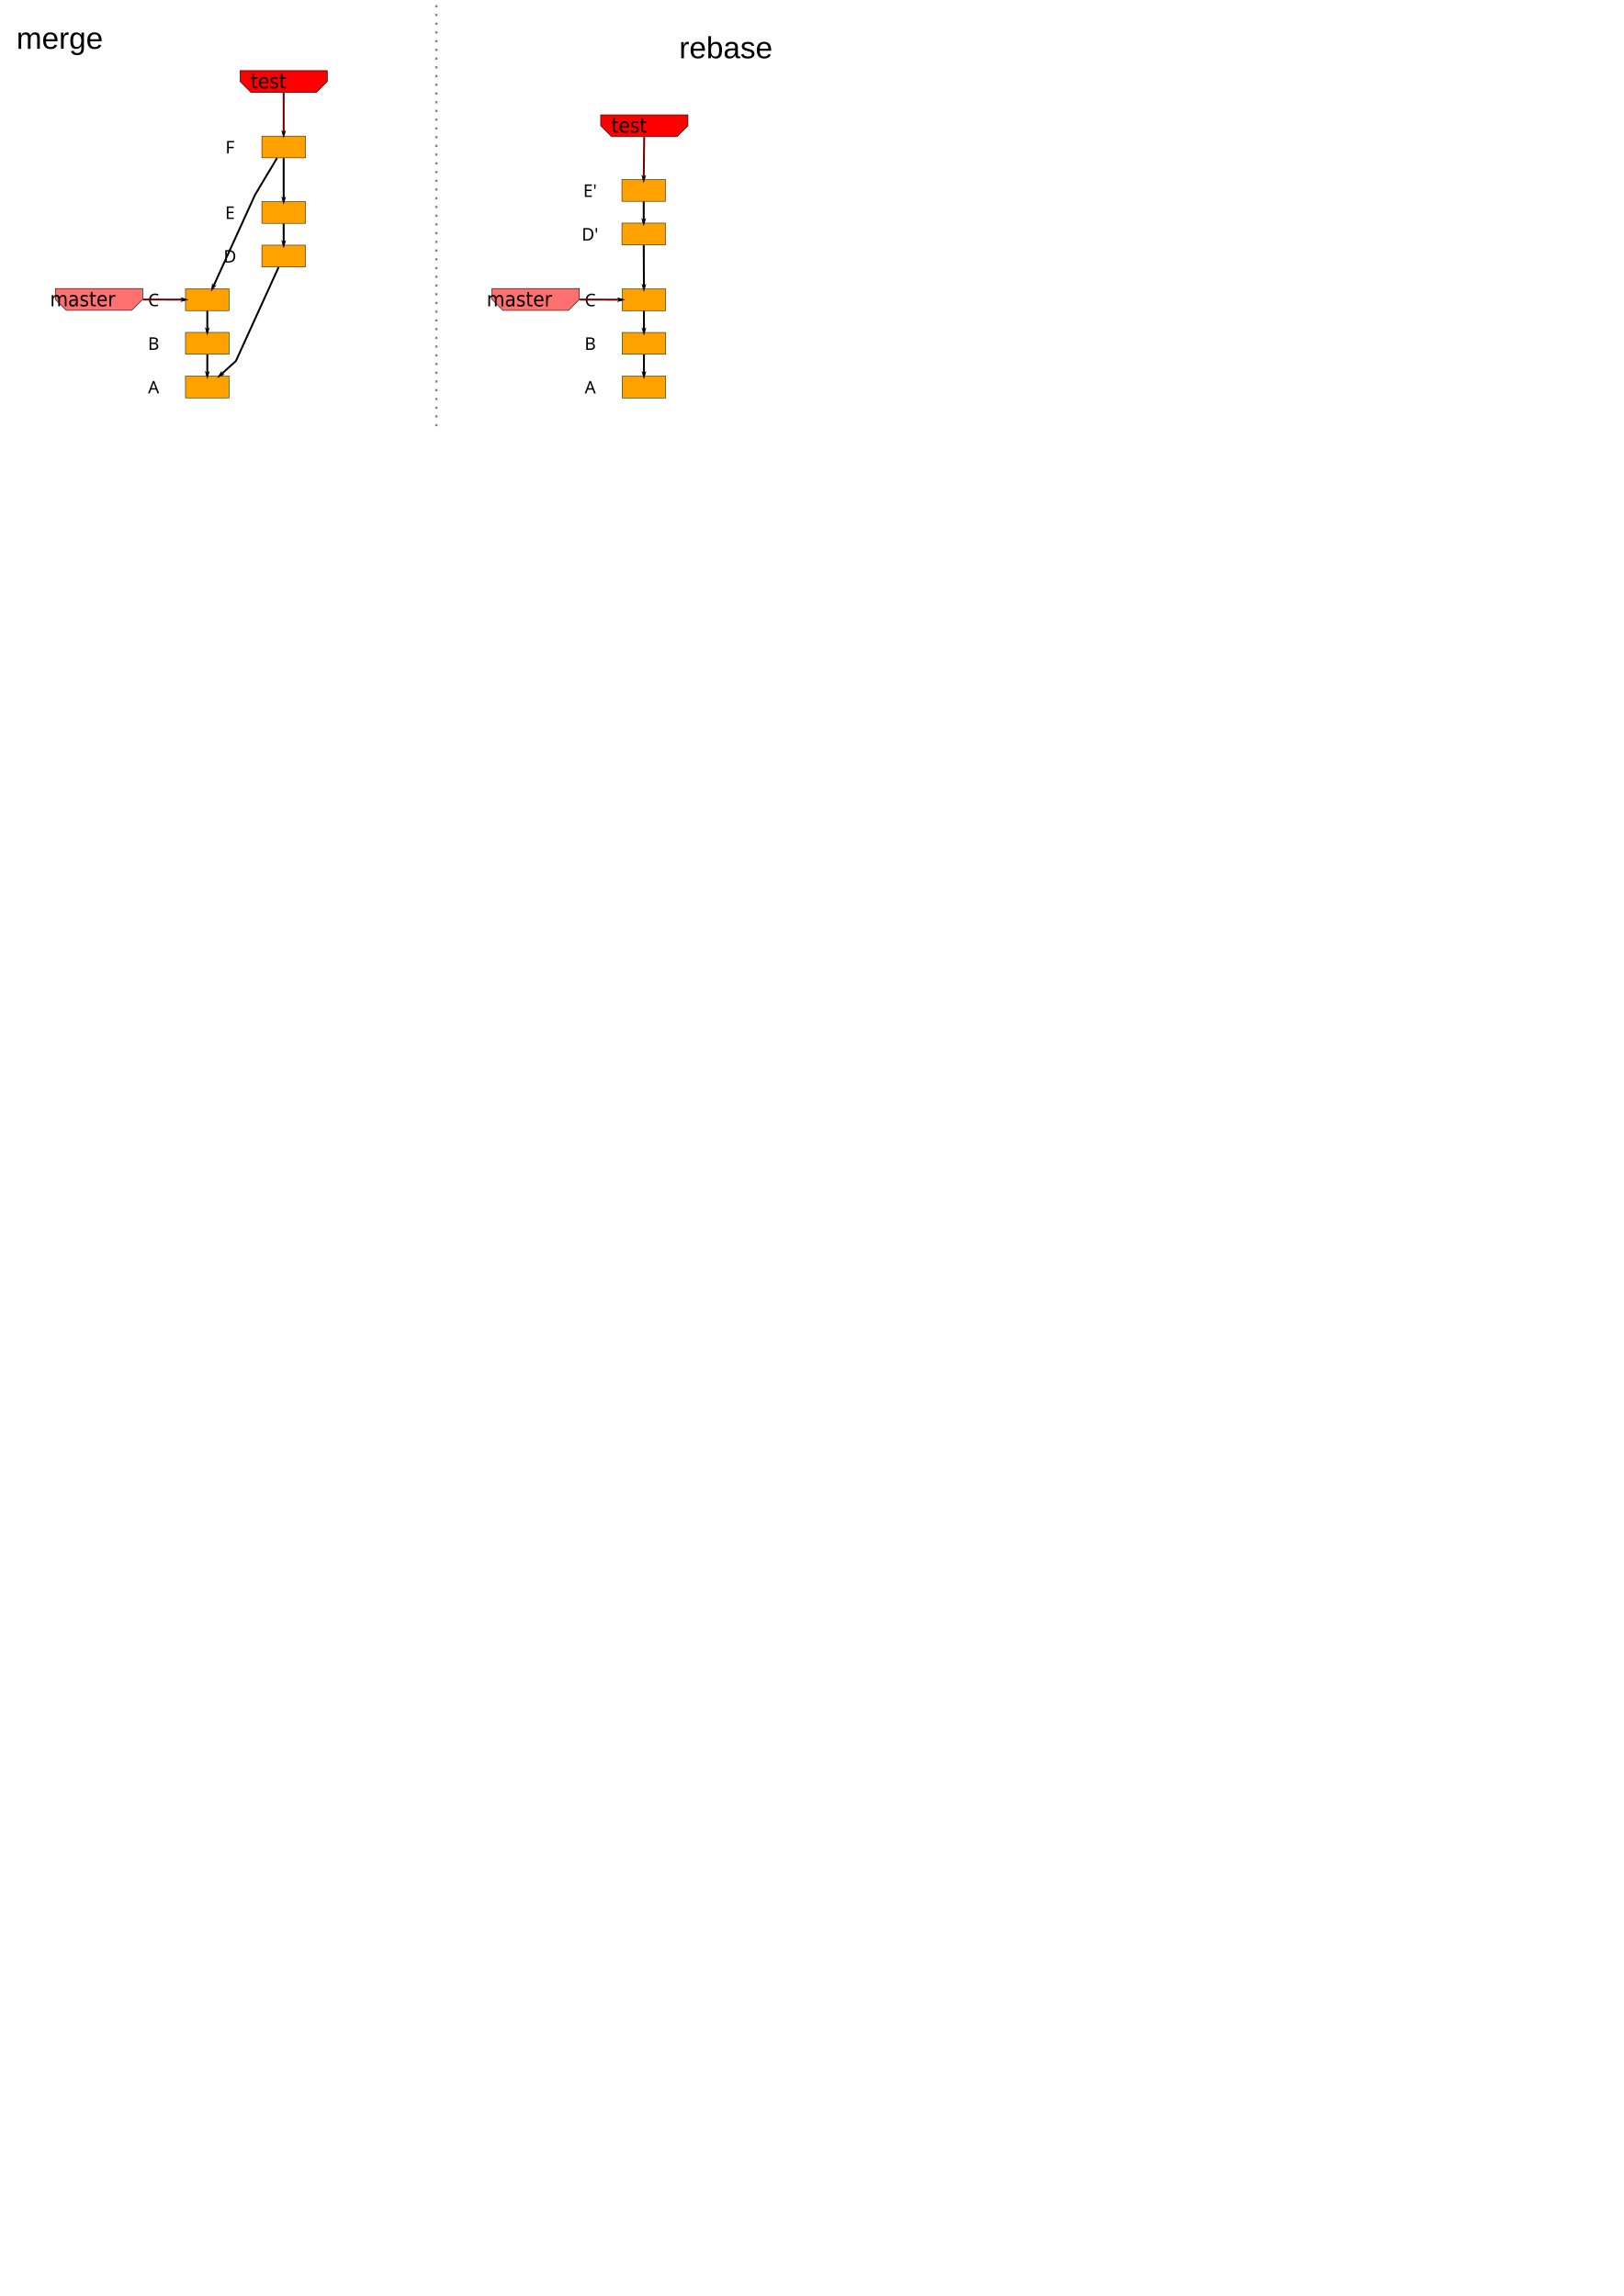
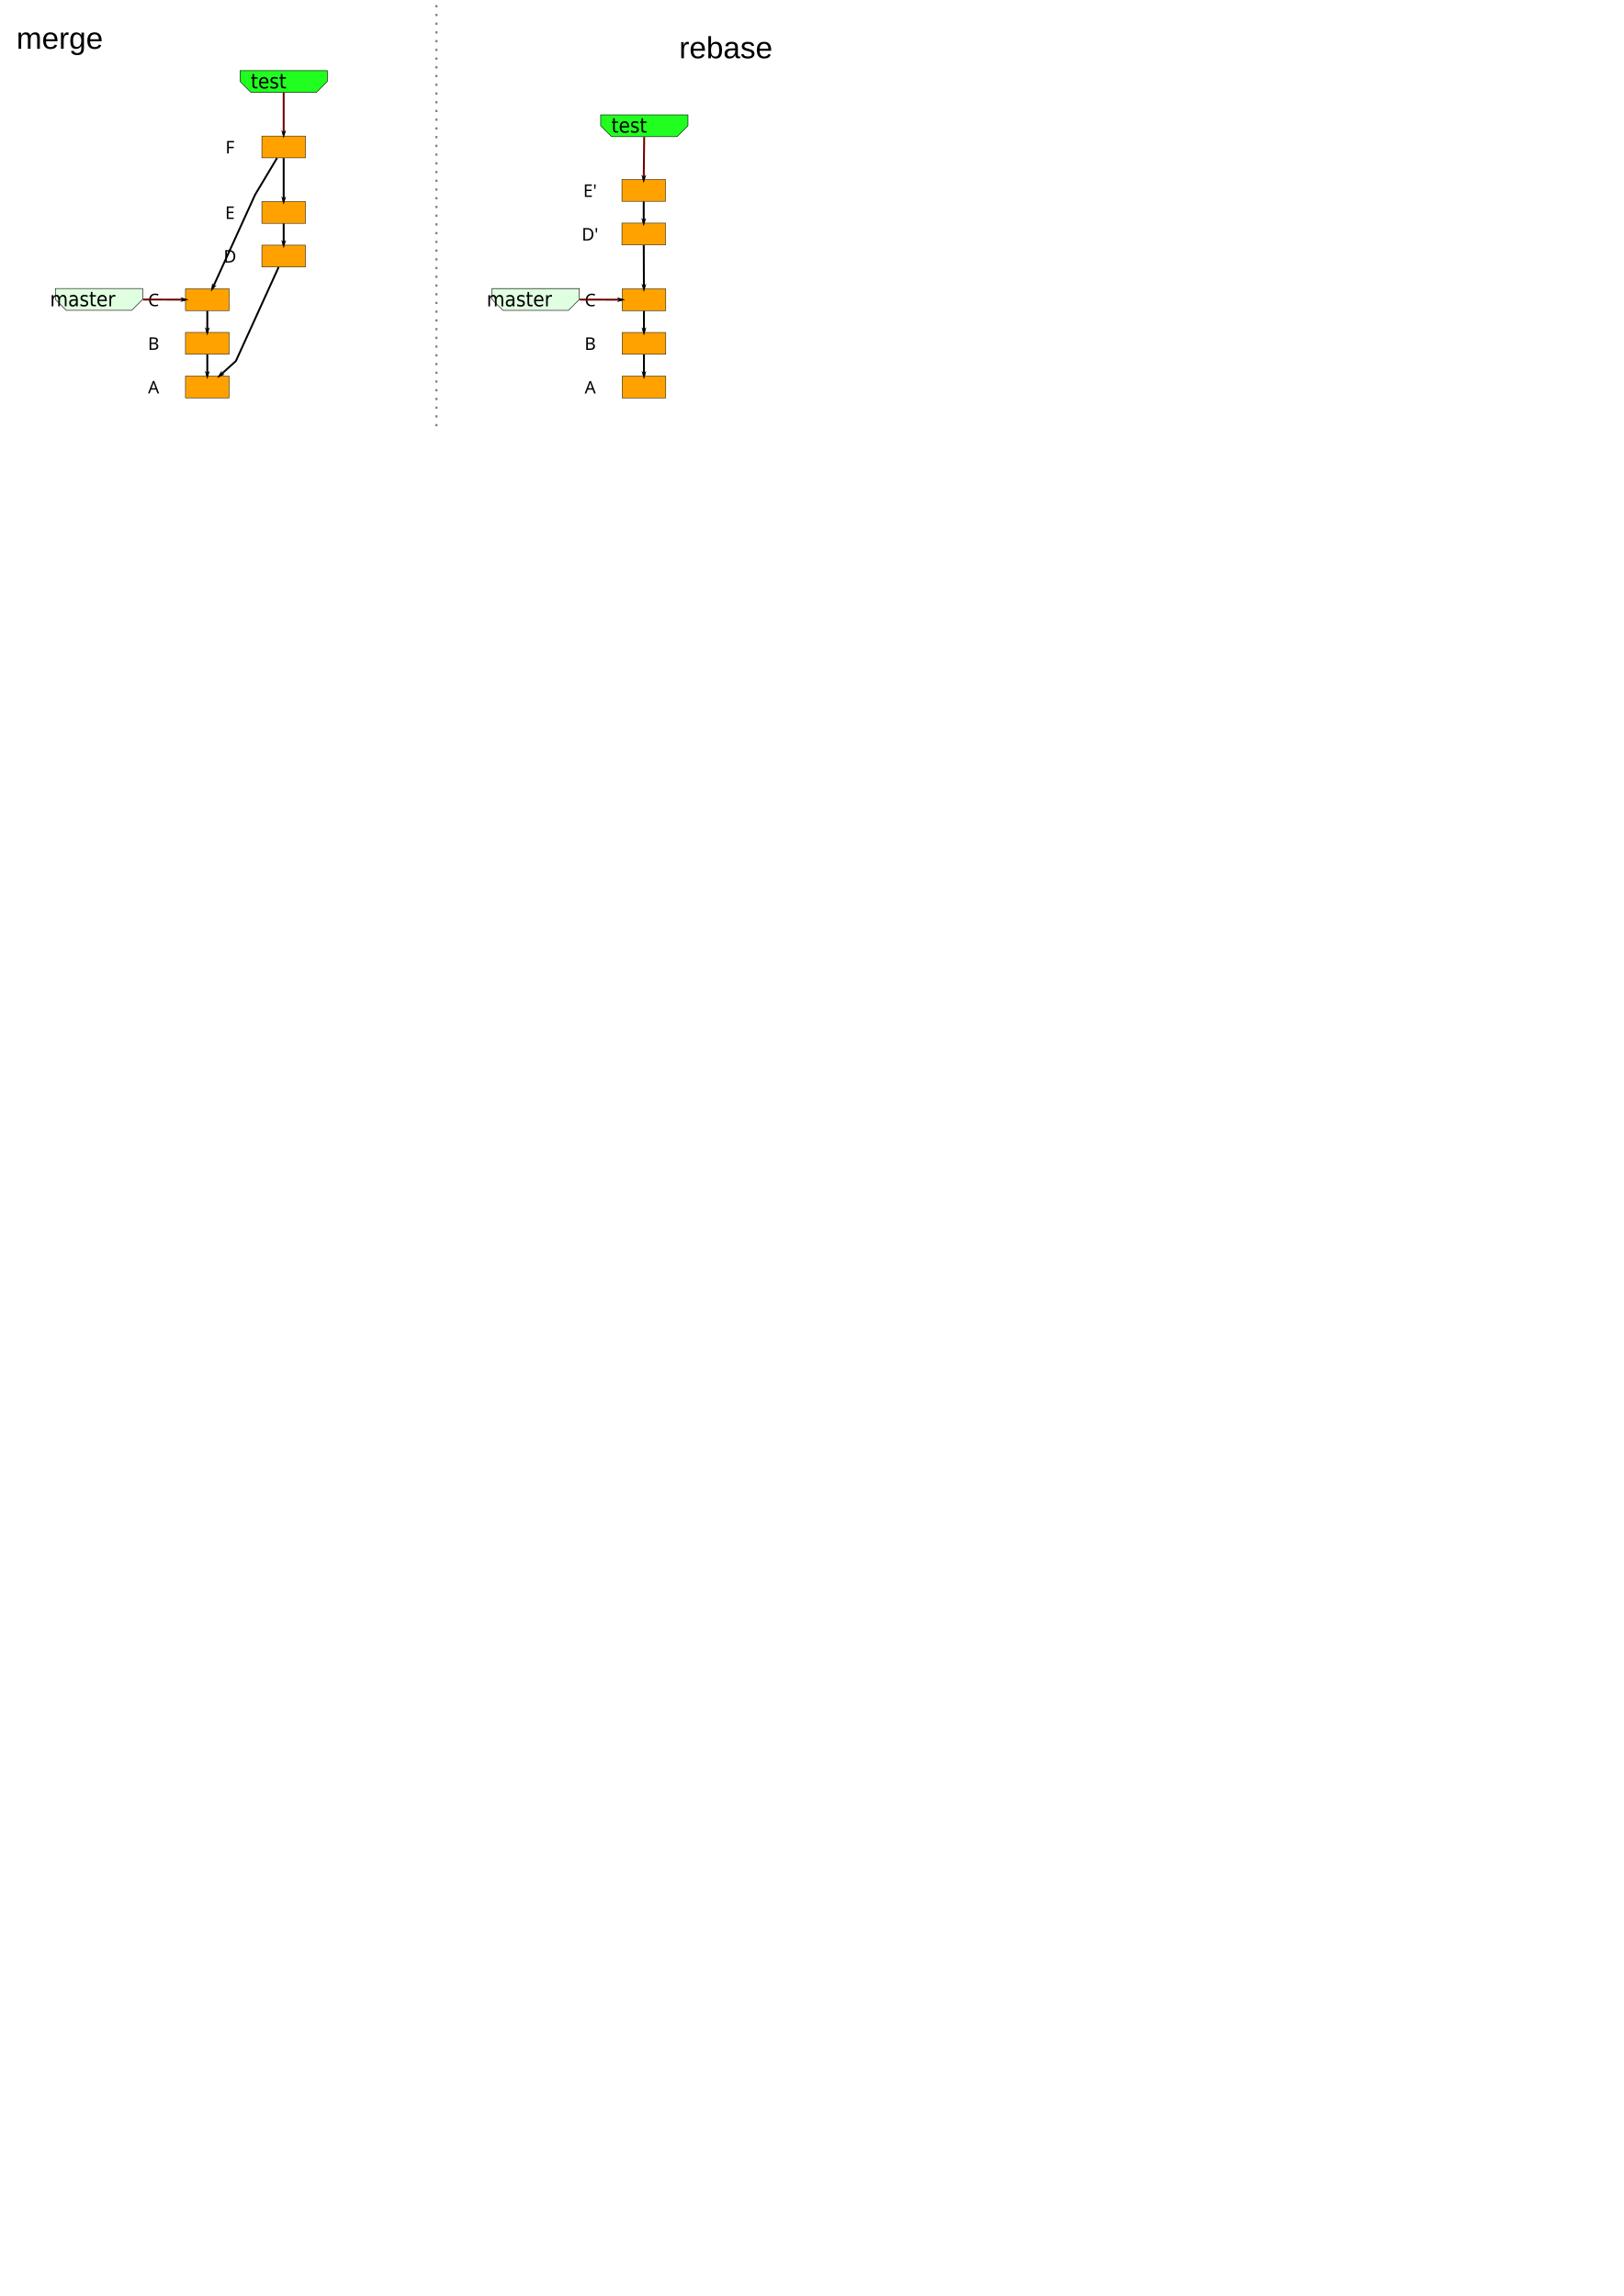
<svg xmlns="http://www.w3.org/2000/svg" width="744.094" height="1052.362" id="svg1317">
  <defs id="defs1319">
    <marker orient="auto" refY="0.0" refX="0.0" id="Arrow1Sstart" style="overflow:visible">
      <path id="path4028" d="M 0.0,0.0 L 5.0,-5.0 L -12.5,0.0 L 5.0,5.0 L 0.0,0.0 z " style="fill-rule:evenodd;stroke:#000000;stroke-width:1.0pt;marker-start:none" transform="scale(0.2) translate(6,0)" />
    </marker>
    <marker orient="auto" refY="0.0" refX="0.0" id="Arrow1Mstart" style="overflow:visible">
      <path id="path4034" d="M 0.0,0.0 L 5.0,-5.0 L -12.5,0.0 L 5.0,5.0 L 0.0,0.0 z " style="fill-rule:evenodd;stroke:#000000;stroke-width:1.0pt;marker-start:none" transform="scale(0.4) translate(10,0)" />
    </marker>
    <marker orient="auto" refY="0.0" refX="0.0" id="Arrow1Send" style="overflow:visible;">
      <path id="path4025" d="M 0.0,0.0 L 5.0,-5.0 L -12.5,0.0 L 5.0,5.0 L 0.0,0.0 z " style="fill-rule:evenodd;stroke:#000000;stroke-width:1.0pt;marker-start:none;" transform="scale(0.2) rotate(180) translate(6,0)" />
    </marker>
    <marker orient="auto" refY="0.0" refX="0.0" id="Arrow2Mend" style="overflow:visible;">
      <path id="path4013" style="font-size:12.0;fill-rule:evenodd;stroke-width:0.625;stroke-linejoin:round;" d="M 8.719,4.034 L -2.207,0.016 L 8.719,-4.002 C 6.973,-1.63 6.983,1.616 8.719,4.034 z " transform="scale(0.6) rotate(180) translate(0,0)" />
    </marker>
    <marker orient="auto" refY="0.0" refX="0.0" id="Arrow1Mend" style="overflow:visible;">
      <path id="path4031" d="M 0.0,0.0 L 5.0,-5.0 L -12.5,0.0 L 5.0,5.0 L 0.0,0.0 z " style="fill-rule:evenodd;stroke:#000000;stroke-width:1.0pt;marker-start:none;" transform="scale(0.4) rotate(180) translate(10,0)" />
    </marker>
    <marker orient="auto" refY="0.0" refX="0.0" id="Arrow2Mstart" style="overflow:visible">
      <path id="path4016" style="font-size:12.0;fill-rule:evenodd;stroke-width:0.625;stroke-linejoin:round" d="M 8.719,4.034 L -2.207,0.016 L 8.719,-4.002 C 6.973,-1.63 6.983,1.616 8.719,4.034 z " transform="scale(0.6) translate(0,0)" />
    </marker>
    <marker orient="auto" refY="0.0" refX="0.0" id="Arrow1Lstart" style="overflow:visible">
      <path id="path4040" d="M 0.0,0.0 L 5.0,-5.0 L -12.5,0.0 L 5.0,5.0 L 0.0,0.0 z " style="fill-rule:evenodd;stroke:#000000;stroke-width:1.0pt;marker-start:none" transform="scale(0.8) translate(12.5,0)" />
    </marker>
  </defs>
  <g id="layer1" style="opacity:1">
    <rect style="fill:none;fill-opacity:0;stroke:none;stroke-width:1;stroke-linecap:butt;stroke-linejoin:bevel;stroke-miterlimit:4;stroke-dasharray:none;stroke-dashoffset:0;stroke-opacity:1" id="bg" width="400" height="200" x="0" y="0" rx="1" ry="1" />
    <rect style="fill:black;fill-opacity:0.75;stroke:black;stroke-width:0.5;stroke-linecap:butt;stroke-linejoin:miter;stroke-miterlimit:4;stroke-dasharray:none;stroke-dashoffset:0;stroke-opacity:1" id="rect2855" width="0" height="1" x="217" y="77.362" rx="19.921" ry="1" />
    <g style="opacity:1" id="g2482" transform="translate(59.83769,54.95543)">
      <path id="path2484" d="M 45.162,77.407 L 45.162,87.407 L 25.162,87.407 L 25.162,77.407 L 45.162,77.407 z" style="opacity:1;fill:#ffa200;fill-opacity:1;fill-rule:evenodd;stroke:#000000;stroke-width:0.207;stroke-linecap:butt;stroke-linejoin:miter;stroke-miterlimit:4;stroke-dasharray:none;stroke-opacity:1" />
      <text id="text2486" y="85.389" x="35.022" style="font-size:22px;font-style:normal;font-weight:normal;line-height:125%;fill:#000000;fill-opacity:1;stroke:none;stroke-width:1pt;stroke-linecap:butt;stroke-linejoin:miter;stroke-opacity:1;font-family:Bitstream Vera Sans" xml:space="preserve">
        <tspan id="tspan2488" style="font-size:8px;font-style:normal;font-variant:normal;font-weight:normal;font-stretch:normal;text-align:center;line-height:125%;writing-mode:lr-tb;text-anchor:middle;font-family:Sans;-inkscape-font-specification:Sans" y="85.389" x="35.022">C</tspan>
      </text>
    </g>
    <g style="opacity:1" id="g2490" transform="translate(59.83769,74.95543)">
      <path id="path2492" d="M 45.162,77.407 L 45.162,87.407 L 25.162,87.407 L 25.162,77.407 L 45.162,77.407 z" style="opacity:1;fill:#ffa200;fill-opacity:1;fill-rule:evenodd;stroke:#000000;stroke-width:0.207;stroke-linecap:butt;stroke-linejoin:miter;stroke-miterlimit:4;stroke-dasharray:none;stroke-opacity:1" />
      <text id="text2494" y="85.389" x="35.022" style="font-size:22px;font-style:normal;font-weight:normal;line-height:125%;fill:#000000;fill-opacity:1;stroke:none;stroke-width:1pt;stroke-linecap:butt;stroke-linejoin:miter;stroke-opacity:1;font-family:Bitstream Vera Sans" xml:space="preserve">
        <tspan id="tspan2496" style="font-size:8px;font-style:normal;font-variant:normal;font-weight:normal;font-stretch:normal;text-align:center;line-height:125%;writing-mode:lr-tb;text-anchor:middle;font-family:Sans;-inkscape-font-specification:Sans" y="85.389" x="35.022">B</tspan>
      </text>
    </g>
    <path style="opacity:1;fill:none;fill-opacity:0.75;fill-rule:evenodd;stroke:#000000;stroke-width:0.864;stroke-linecap:butt;stroke-linejoin:miter;marker-start:url(#Arrow1Sstart);marker-end:none;stroke-miterlimit:4;stroke-dasharray:none;stroke-opacity:1;display:inline" d="M 95,152.259 L 95,142.465" id="path3324" />
    <g style="opacity:1" id="g3328" transform="translate(94.83769,14.95543)">
      <path id="path3330" d="M 45.162,77.407 L 45.162,87.407 L 25.162,87.407 L 25.162,77.407 L 45.162,77.407 z" style="opacity:1;fill:#ffa200;fill-opacity:1;fill-rule:evenodd;stroke:#000000;stroke-width:0.207;stroke-linecap:butt;stroke-linejoin:miter;stroke-miterlimit:4;stroke-dasharray:none;stroke-opacity:1" />
      <text id="text3332" y="85.389" x="35.022" style="font-size:22px;font-style:normal;font-weight:normal;line-height:125%;fill:#000000;fill-opacity:1;stroke:none;stroke-width:1pt;stroke-linecap:butt;stroke-linejoin:miter;stroke-opacity:1;font-family:Bitstream Vera Sans" xml:space="preserve">
        <tspan id="tspan3334" style="font-size:8px;font-style:normal;font-variant:normal;font-weight:normal;font-stretch:normal;text-align:center;line-height:125%;writing-mode:lr-tb;text-anchor:middle;font-family:Sans;-inkscape-font-specification:Sans" y="85.389" x="35.022">E</tspan>
      </text>
    </g>
    <g style="opacity:1" id="g3344" transform="translate(94.83769,34.95543)">
      <path id="path3346" d="M 45.162,77.407 L 45.162,87.407 L 25.162,87.407 L 25.162,77.407 L 45.162,77.407 z" style="opacity:1;fill:#ffa200;fill-opacity:1;fill-rule:evenodd;stroke:#000000;stroke-width:0.207;stroke-linecap:butt;stroke-linejoin:miter;stroke-miterlimit:4;stroke-dasharray:none;stroke-opacity:1" />
      <text id="text3348" y="85.389" x="35.022" style="font-size:22px;font-style:normal;font-weight:normal;line-height:125%;fill:#000000;fill-opacity:1;stroke:none;stroke-width:1pt;stroke-linecap:butt;stroke-linejoin:miter;stroke-opacity:1;font-family:Bitstream Vera Sans" xml:space="preserve">
        <tspan id="tspan3350" style="font-size:8px;font-style:normal;font-variant:normal;font-weight:normal;font-stretch:normal;text-align:center;line-height:125%;writing-mode:lr-tb;text-anchor:middle;font-family:Sans;-inkscape-font-specification:Sans" y="85.389" x="35.022">D</tspan>
      </text>
    </g>
    <path style="opacity:1;fill:none;fill-opacity:0.75;fill-rule:evenodd;stroke:#000000;stroke-width:0.864;stroke-linecap:butt;stroke-linejoin:miter;marker-start:url(#Arrow1Sstart);marker-end:none;stroke-miterlimit:4;stroke-dasharray:none;stroke-opacity:1;display:inline" d="M 130,112.259 L 130,102.465" id="path3352" />
    <g style="opacity:1" id="g2453" transform="translate(10.27161,84.84949)">
-       <path id="path2455" d="M 15.103,47.386 L 15.103,52.386 L 20.103,57.386 L 50.103,57.386 L 55.103,52.386 L 55.103,47.386 L 15.103,47.386 z" style="opacity:1;fill:#ff7070;fill-opacity:1;fill-rule:evenodd;stroke:#000000;stroke-width:0.253;stroke-linecap:butt;stroke-linejoin:miter;stroke-miterlimit:4;stroke-dasharray:none;stroke-opacity:1" />
+       <path id="path2455" d="M 15.103,47.386 L 15.103,52.386 L 20.103,57.386 L 50.103,57.386 L 55.103,52.386 L 55.103,47.386 L 15.103,47.386 z" style="opacity:1;fill:#e0ffe0;fill-opacity:1;fill-rule:evenodd;stroke:#000000;stroke-width:0.253;stroke-linecap:butt;stroke-linejoin:miter;stroke-miterlimit:4;stroke-dasharray:none;stroke-opacity:1" />
      <text id="text2457" y="52.863" x="36.48" style="font-size:6.695px;font-style:normal;font-weight:normal;text-align:center;line-height:125%;text-anchor:middle;opacity:1;fill:#000000;fill-opacity:1;stroke:none;stroke-width:1pt;stroke-linecap:butt;stroke-linejoin:miter;stroke-opacity:1;font-family:Bitstream Vera Sans" xml:space="preserve" transform="scale(0.9517883,1.050654)">
        <tspan style="font-size:8.927px;font-style:normal;font-variant:normal;font-weight:normal;font-stretch:normal;text-align:center;line-height:125%;writing-mode:lr-tb;text-anchor:middle;font-family:Bitstream Vera Sans" y="52.863" x="36.48" id="tspan2459">master</tspan>
      </text>
    </g>
    <g style="opacity:1" id="g2461" transform="translate(94.89674,-15.02399)">
-       <path id="path2463" d="M 15.103,47.386 L 15.103,52.386 L 20.103,57.386 L 50.103,57.386 L 55.103,52.386 L 55.103,47.386 L 15.103,47.386 z" style="opacity:1;fill:#ff0000;fill-opacity:1;fill-rule:evenodd;stroke:#000000;stroke-width:0.253;stroke-linecap:butt;stroke-linejoin:miter;stroke-miterlimit:4;stroke-dasharray:none;stroke-opacity:1" />
+       <path id="path2463" d="M 15.103,47.386 L 15.103,52.386 L 20.103,57.386 L 50.103,57.386 L 55.103,52.386 L 55.103,47.386 L 15.103,47.386 z" style="opacity:1;fill:#20ff20;fill-opacity:1;fill-rule:evenodd;stroke:#000000;stroke-width:0.253;stroke-linecap:butt;stroke-linejoin:miter;stroke-miterlimit:4;stroke-dasharray:none;stroke-opacity:1" />
      <text id="text2465" y="52.863" x="37.043" style="font-size:6.695px;font-style:normal;font-weight:normal;text-align:center;line-height:125%;text-anchor:middle;opacity:1;fill:#000000;fill-opacity:1;stroke:none;stroke-width:1pt;stroke-linecap:butt;stroke-linejoin:miter;stroke-opacity:1;font-family:Bitstream Vera Sans" xml:space="preserve" transform="scale(0.9517883,1.050654)">
        <tspan style="font-size:8.927px;font-style:normal;font-variant:normal;font-weight:normal;font-stretch:normal;text-align:center;line-height:125%;writing-mode:lr-tb;text-anchor:middle;font-family:Bitstream Vera Sans" y="52.863" x="37.043" id="tspan2467">test</tspan>
      </text>
    </g>
    <path style="opacity:1;fill:none;fill-opacity:0.75;fill-rule:evenodd;stroke:#710000;stroke-width:0.864;stroke-linecap:butt;stroke-linejoin:miter;marker-start:url(#Arrow1Sstart);marker-end:none;stroke-miterlimit:4;stroke-dasharray:none;stroke-opacity:1;display:inline" d="M 84.897,137.336 L 65.501,137.287" id="path2469" />
    <g style="opacity:1" id="g3336" transform="translate(59.83769,94.95543)">
      <path id="path3338" d="M 45.162,77.407 L 45.162,87.407 L 25.162,87.407 L 25.162,77.407 L 45.162,77.407 z" style="opacity:1;fill:#ffa200;fill-opacity:1;fill-rule:evenodd;stroke:#000000;stroke-width:0.207;stroke-linecap:butt;stroke-linejoin:miter;stroke-miterlimit:4;stroke-dasharray:none;stroke-opacity:1" />
      <text id="text3340" y="85.389" x="35.022" style="font-size:22px;font-style:normal;font-weight:normal;line-height:125%;fill:#000000;fill-opacity:1;stroke:none;stroke-width:1pt;stroke-linecap:butt;stroke-linejoin:miter;stroke-opacity:1;font-family:Bitstream Vera Sans" xml:space="preserve">
        <tspan id="tspan3342" style="font-size:8px;font-style:normal;font-variant:normal;font-weight:normal;font-stretch:normal;text-align:center;line-height:125%;writing-mode:lr-tb;text-anchor:middle;font-family:Sans;-inkscape-font-specification:Sans" y="85.389" x="35.022">A</tspan>
      </text>
    </g>
    <path style="opacity:1;fill:none;fill-opacity:0.75;fill-rule:evenodd;stroke:#000000;stroke-width:0.864;stroke-linecap:butt;stroke-linejoin:miter;marker-start:url(#Arrow1Sstart);marker-end:none;stroke-miterlimit:4;stroke-dasharray:none;stroke-opacity:1;display:inline" d="M 100.621,172.259 L 108.103,165.465 L 127.677,122.465" id="path3354" />
    <path style="opacity:1;fill:none;fill-opacity:0.75;fill-rule:evenodd;stroke:#000000;stroke-width:0.864;stroke-linecap:butt;stroke-linejoin:miter;marker-start:url(#Arrow1Sstart);marker-end:none;stroke-miterlimit:4;stroke-dasharray:none;stroke-opacity:1;display:inline" d="M 95,172.259 L 95,162.465" id="path3326" />
    <path style="fill:none;fill-opacity:0.75;fill-rule:evenodd;stroke:#808080;stroke-width:1;stroke-linecap:butt;stroke-linejoin:miter;stroke-miterlimit:4;stroke-dasharray:1, 3;stroke-dashoffset:0;stroke-opacity:1" d="M 200,2.362 L 200,197.362" id="path2461" />
    <text xml:space="preserve" style="font-size:22px;font-style:normal;font-weight:normal;text-align:start;line-height:100%;writing-mode:lr-tb;text-anchor:start;fill:#000000;fill-opacity:1;stroke:none;stroke-width:1pt;stroke-linecap:butt;stroke-linejoin:miter;stroke-opacity:1;font-family:Bitstream Vera Sans" x="7.525" y="22.362" id="text3275">
      <tspan id="tspan3277" x="7.525" y="22.362" style="-inkscape-font-specification:Arial;font-family:Arial;font-weight:normal;font-style:normal;font-stretch:normal;font-variant:normal;font-size:14px;text-anchor:start;text-align:start;writing-mode:lr;line-height:100%">merge</tspan>
    </text>
    <text xml:space="preserve" style="font-size:22px;font-style:normal;font-weight:normal;text-align:start;line-height:100%;writing-mode:lr-tb;text-anchor:start;opacity:1;fill:#000000;fill-opacity:1;stroke:none;stroke-width:1pt;stroke-linecap:butt;stroke-linejoin:miter;stroke-opacity:1;font-family:Bitstream Vera Sans" x="389" y="26.691" id="text3279">
      <tspan id="tspan3281" x="389" y="26.691" style="font-size:14px;font-style:normal;font-variant:normal;font-weight:normal;font-stretch:normal;text-align:end;line-height:100%;writing-mode:lr-tb;text-anchor:end;font-family:Arial;-inkscape-font-specification:Arial">rebase</tspan>
    </text>
    <g style="opacity:1" id="g3283" transform="translate(259.9409,54.98119)">
      <path id="path3285" d="M 45.162,77.407 L 45.162,87.407 L 25.162,87.407 L 25.162,77.407 L 45.162,77.407 z" style="opacity:1;fill:#ffa200;fill-opacity:1;fill-rule:evenodd;stroke:#000000;stroke-width:0.207;stroke-linecap:butt;stroke-linejoin:miter;stroke-miterlimit:4;stroke-dasharray:none;stroke-opacity:1" />
      <text id="text3287" y="85.389" x="35.022" style="font-size:22px;font-style:normal;font-weight:normal;line-height:125%;fill:#000000;fill-opacity:1;stroke:none;stroke-width:1pt;stroke-linecap:butt;stroke-linejoin:miter;stroke-opacity:1;font-family:Bitstream Vera Sans" xml:space="preserve">
        <tspan id="tspan3289" style="font-size:8px;font-style:normal;font-variant:normal;font-weight:normal;font-stretch:normal;text-align:center;line-height:125%;writing-mode:lr-tb;text-anchor:middle;font-family:Sans;-inkscape-font-specification:Sans" y="85.389" x="35.022">C</tspan>
      </text>
    </g>
    <g style="opacity:1" id="g3291" transform="translate(259.9409,74.98119)">
      <path id="path3293" d="M 45.162,77.407 L 45.162,87.407 L 25.162,87.407 L 25.162,77.407 L 45.162,77.407 z" style="opacity:1;fill:#ffa200;fill-opacity:1;fill-rule:evenodd;stroke:#000000;stroke-width:0.207;stroke-linecap:butt;stroke-linejoin:miter;stroke-miterlimit:4;stroke-dasharray:none;stroke-opacity:1" />
      <text id="text3295" y="85.389" x="35.022" style="font-size:22px;font-style:normal;font-weight:normal;line-height:125%;fill:#000000;fill-opacity:1;stroke:none;stroke-width:1pt;stroke-linecap:butt;stroke-linejoin:miter;stroke-opacity:1;font-family:Bitstream Vera Sans" xml:space="preserve">
        <tspan id="tspan3297" style="font-size:8px;font-style:normal;font-variant:normal;font-weight:normal;font-stretch:normal;text-align:center;line-height:125%;writing-mode:lr-tb;text-anchor:middle;font-family:Sans;-inkscape-font-specification:Sans" y="85.389" x="35.022">B</tspan>
      </text>
    </g>
    <path style="opacity:1;fill:none;fill-opacity:0.75;fill-rule:evenodd;stroke:#000000;stroke-width:0.864;stroke-linecap:butt;stroke-linejoin:miter;marker-start:url(#Arrow1Sstart);marker-end:none;stroke-miterlimit:4;stroke-dasharray:none;stroke-opacity:1;display:inline" d="M 295.103,152.285 L 295.103,142.491" id="path3299" />
    <g style="opacity:1" id="g3319" transform="translate(210.3749,84.87525)">
-       <path id="path3321" d="M 15.103,47.386 L 15.103,52.386 L 20.103,57.386 L 50.103,57.386 L 55.103,52.386 L 55.103,47.386 L 15.103,47.386 z" style="opacity:1;fill:#ff7070;fill-opacity:1;fill-rule:evenodd;stroke:#000000;stroke-width:0.253;stroke-linecap:butt;stroke-linejoin:miter;stroke-miterlimit:4;stroke-dasharray:none;stroke-opacity:1" />
+       <path id="path3321" d="M 15.103,47.386 L 15.103,52.386 L 20.103,57.386 L 50.103,57.386 L 55.103,52.386 L 55.103,47.386 L 15.103,47.386 z" style="opacity:1;fill:#e0ffe0;fill-opacity:1;fill-rule:evenodd;stroke:#000000;stroke-width:0.253;stroke-linecap:butt;stroke-linejoin:miter;stroke-miterlimit:4;stroke-dasharray:none;stroke-opacity:1" />
      <text id="text3323" y="52.863" x="36.48" style="font-size:6.695px;font-style:normal;font-weight:normal;text-align:center;line-height:125%;text-anchor:middle;opacity:1;fill:#000000;fill-opacity:1;stroke:none;stroke-width:1pt;stroke-linecap:butt;stroke-linejoin:miter;stroke-opacity:1;font-family:Bitstream Vera Sans" xml:space="preserve" transform="scale(0.9517883,1.050654)">
        <tspan style="font-size:8.927px;font-style:normal;font-variant:normal;font-weight:normal;font-stretch:normal;text-align:center;line-height:125%;writing-mode:lr-tb;text-anchor:middle;font-family:Bitstream Vera Sans" y="52.863" x="36.48" id="tspan3325">master</tspan>
      </text>
    </g>
    <g style="opacity:1" id="g3327" transform="translate(260.1669,5.25605)">
-       <path id="path3329" d="M 15.103,47.386 L 15.103,52.386 L 20.103,57.386 L 50.103,57.386 L 55.103,52.386 L 55.103,47.386 L 15.103,47.386 z" style="opacity:1;fill:#ff0000;fill-opacity:1;fill-rule:evenodd;stroke:#000000;stroke-width:0.253;stroke-linecap:butt;stroke-linejoin:miter;stroke-miterlimit:4;stroke-dasharray:none;stroke-opacity:1" />
+       <path id="path3329" d="M 15.103,47.386 L 15.103,52.386 L 20.103,57.386 L 50.103,57.386 L 55.103,52.386 L 55.103,47.386 L 15.103,47.386 z" style="opacity:1;fill:#20ff20;fill-opacity:1;fill-rule:evenodd;stroke:#000000;stroke-width:0.253;stroke-linecap:butt;stroke-linejoin:miter;stroke-miterlimit:4;stroke-dasharray:none;stroke-opacity:1" />
      <text id="text3331" y="52.863" x="37.043" style="font-size:6.695px;font-style:normal;font-weight:normal;text-align:center;line-height:125%;text-anchor:middle;opacity:1;fill:#000000;fill-opacity:1;stroke:none;stroke-width:1pt;stroke-linecap:butt;stroke-linejoin:miter;stroke-opacity:1;font-family:Bitstream Vera Sans" xml:space="preserve" transform="scale(0.9517883,1.050654)">
        <tspan style="font-size:8.927px;font-style:normal;font-variant:normal;font-weight:normal;font-stretch:normal;text-align:center;line-height:125%;writing-mode:lr-tb;text-anchor:middle;font-family:Bitstream Vera Sans" y="52.863" x="37.043" id="tspan3333">test</tspan>
      </text>
    </g>
    <path style="opacity:1;fill:none;fill-opacity:0.75;fill-rule:evenodd;stroke:#710000;stroke-width:0.864;stroke-linecap:butt;stroke-linejoin:miter;marker-start:url(#Arrow1Sstart);marker-end:none;stroke-miterlimit:4;stroke-dasharray:none;stroke-opacity:1;display:inline" d="M 285,137.362 L 265.605,137.313" id="path3335" />
    <g style="opacity:1" id="g3339" transform="translate(259.941,94.98119)">
      <path id="path3341" d="M 45.162,77.407 L 45.162,87.407 L 25.162,87.407 L 25.162,77.407 L 45.162,77.407 z" style="opacity:1;fill:#ffa200;fill-opacity:1;fill-rule:evenodd;stroke:#000000;stroke-width:0.207;stroke-linecap:butt;stroke-linejoin:miter;stroke-miterlimit:4;stroke-dasharray:none;stroke-opacity:1" />
      <text id="text3343" y="85.389" x="35.022" style="font-size:22px;font-style:normal;font-weight:normal;line-height:125%;fill:#000000;fill-opacity:1;stroke:none;stroke-width:1pt;stroke-linecap:butt;stroke-linejoin:miter;stroke-opacity:1;font-family:Bitstream Vera Sans" xml:space="preserve">
        <tspan id="tspan3345" style="font-size:8px;font-style:normal;font-variant:normal;font-weight:normal;font-stretch:normal;text-align:center;line-height:125%;writing-mode:lr-tb;text-anchor:middle;font-family:Sans;-inkscape-font-specification:Sans" y="85.389" x="35.022">A</tspan>
      </text>
    </g>
    <path style="opacity:1;fill:none;fill-opacity:0.75;fill-rule:evenodd;stroke:#000000;stroke-width:0.864;stroke-linecap:butt;stroke-linejoin:miter;marker-start:url(#Arrow1Sstart);marker-end:none;stroke-miterlimit:4;stroke-dasharray:none;stroke-opacity:1;display:inline" d="M 295.103,172.285 L 295.103,162.491" id="path3349" />
    <g style="opacity:1" id="g3302" transform="translate(94.83769,-15.04457)">
      <path id="path3304" d="M 45.162,77.407 L 45.162,87.407 L 25.162,87.407 L 25.162,77.407 L 45.162,77.407 z" style="opacity:1;fill:#ffa200;fill-opacity:1;fill-rule:evenodd;stroke:#000000;stroke-width:0.207;stroke-linecap:butt;stroke-linejoin:miter;stroke-miterlimit:4;stroke-dasharray:none;stroke-opacity:1" />
      <text id="text3306" y="85.389" x="35.022" style="font-size:22px;font-style:normal;font-weight:normal;line-height:125%;fill:#000000;fill-opacity:1;stroke:none;stroke-width:1pt;stroke-linecap:butt;stroke-linejoin:miter;stroke-opacity:1;font-family:Bitstream Vera Sans" xml:space="preserve">
        <tspan id="tspan3308" style="font-size:8px;font-style:normal;font-variant:normal;font-weight:normal;font-stretch:normal;text-align:center;line-height:125%;writing-mode:lr-tb;text-anchor:middle;font-family:Sans;-inkscape-font-specification:Sans" y="85.389" x="35.022">F</tspan>
      </text>
    </g>
    <path style="opacity:1;fill:none;fill-opacity:0.75;fill-rule:evenodd;stroke:#710000;stroke-width:0.864;stroke-linecap:butt;stroke-linejoin:miter;marker-start:url(#Arrow1Sstart);marker-end:none;stroke-miterlimit:4;stroke-dasharray:none;stroke-opacity:1;display:inline" d="M 130,61.862 L 130,42.489" id="path2471" />
    <path style="opacity:1;fill:none;fill-opacity:0.75;fill-rule:evenodd;stroke:#000000;stroke-width:0.864;stroke-linecap:butt;stroke-linejoin:miter;marker-start:url(#Arrow1Sstart);marker-end:none;stroke-miterlimit:4;stroke-dasharray:none;stroke-opacity:1;display:inline" d="M 97.323,132.259 L 116.897,89.259 L 126.946,72.466" id="path3344" />
    <path style="opacity:1;fill:none;fill-opacity:0.75;fill-rule:evenodd;stroke:#000000;stroke-width:0.864;stroke-linecap:butt;stroke-linejoin:miter;marker-start:url(#Arrow1Sstart);marker-end:none;stroke-miterlimit:4;stroke-dasharray:none;stroke-opacity:1;display:inline" d="M 130,92.259 L 130,72.466" id="path3348" />
    <g style="opacity:1" id="g3370" transform="translate(259.8377,4.852162)">
      <path id="path3372" d="M 45.162,77.407 L 45.162,87.407 L 25.162,87.407 L 25.162,77.407 L 45.162,77.407 z" style="opacity:1;fill:#ffa200;fill-opacity:1;fill-rule:evenodd;stroke:#000000;stroke-width:0.207;stroke-linecap:butt;stroke-linejoin:miter;stroke-miterlimit:4;stroke-dasharray:none;stroke-opacity:1" />
      <text id="text3374" y="85.389" x="35.022" style="font-size:22px;font-style:normal;font-weight:normal;line-height:125%;fill:#000000;fill-opacity:1;stroke:none;stroke-width:1pt;stroke-linecap:butt;stroke-linejoin:miter;stroke-opacity:1;font-family:Bitstream Vera Sans" xml:space="preserve">
        <tspan id="tspan3376" style="font-size:8px;font-style:normal;font-variant:normal;font-weight:normal;font-stretch:normal;text-align:center;line-height:125%;writing-mode:lr-tb;text-anchor:middle;font-family:Sans;-inkscape-font-specification:Sans" y="85.389" x="35.022">E'</tspan>
      </text>
    </g>
    <g style="opacity:1" id="g3378" transform="translate(259.8377,24.85217)">
      <path id="path3380" d="M 45.162,77.407 L 45.162,87.407 L 25.162,87.407 L 25.162,77.407 L 45.162,77.407 z" style="opacity:1;fill:#ffa200;fill-opacity:1;fill-rule:evenodd;stroke:#000000;stroke-width:0.207;stroke-linecap:butt;stroke-linejoin:miter;stroke-miterlimit:4;stroke-dasharray:none;stroke-opacity:1" />
      <text id="text3382" y="85.389" x="35.022" style="font-size:22px;font-style:normal;font-weight:normal;line-height:125%;fill:#000000;fill-opacity:1;stroke:none;stroke-width:1pt;stroke-linecap:butt;stroke-linejoin:miter;stroke-opacity:1;font-family:Bitstream Vera Sans" xml:space="preserve">
        <tspan id="tspan3384" style="font-size:8px;font-style:normal;font-variant:normal;font-weight:normal;font-stretch:normal;text-align:center;line-height:125%;writing-mode:lr-tb;text-anchor:middle;font-family:Sans;-inkscape-font-specification:Sans" y="85.389" x="35.022">D'</tspan>
      </text>
    </g>
    <path style="opacity:1;fill:none;fill-opacity:0.75;fill-rule:evenodd;stroke:#000000;stroke-width:0.864;stroke-linecap:butt;stroke-linejoin:miter;marker-start:url(#Arrow1Sstart);marker-end:none;stroke-miterlimit:4;stroke-dasharray:none;stroke-opacity:1;display:inline" d="M 295,102.156 L 295,92.362" id="path3386" />
    <path style="opacity:1;fill:none;fill-opacity:0.75;fill-rule:evenodd;stroke:#710000;stroke-width:0.864;stroke-linecap:butt;stroke-linejoin:miter;marker-start:url(#Arrow1Sstart);marker-end:none;stroke-miterlimit:4;stroke-dasharray:none;stroke-opacity:1;display:inline" d="M 295,82.362 L 295.214,62.769" id="path3337" />
    <path style="opacity:1;fill:none;fill-opacity:0.75;fill-rule:evenodd;stroke:#000000;stroke-width:0.864;stroke-linecap:butt;stroke-linejoin:miter;marker-start:url(#Arrow1Sstart);marker-end:none;stroke-miterlimit:4;stroke-dasharray:none;stroke-opacity:1;display:inline" d="M 295.086,132.285 L 295.017,112.362" id="path3388" />
  </g>
</svg>
